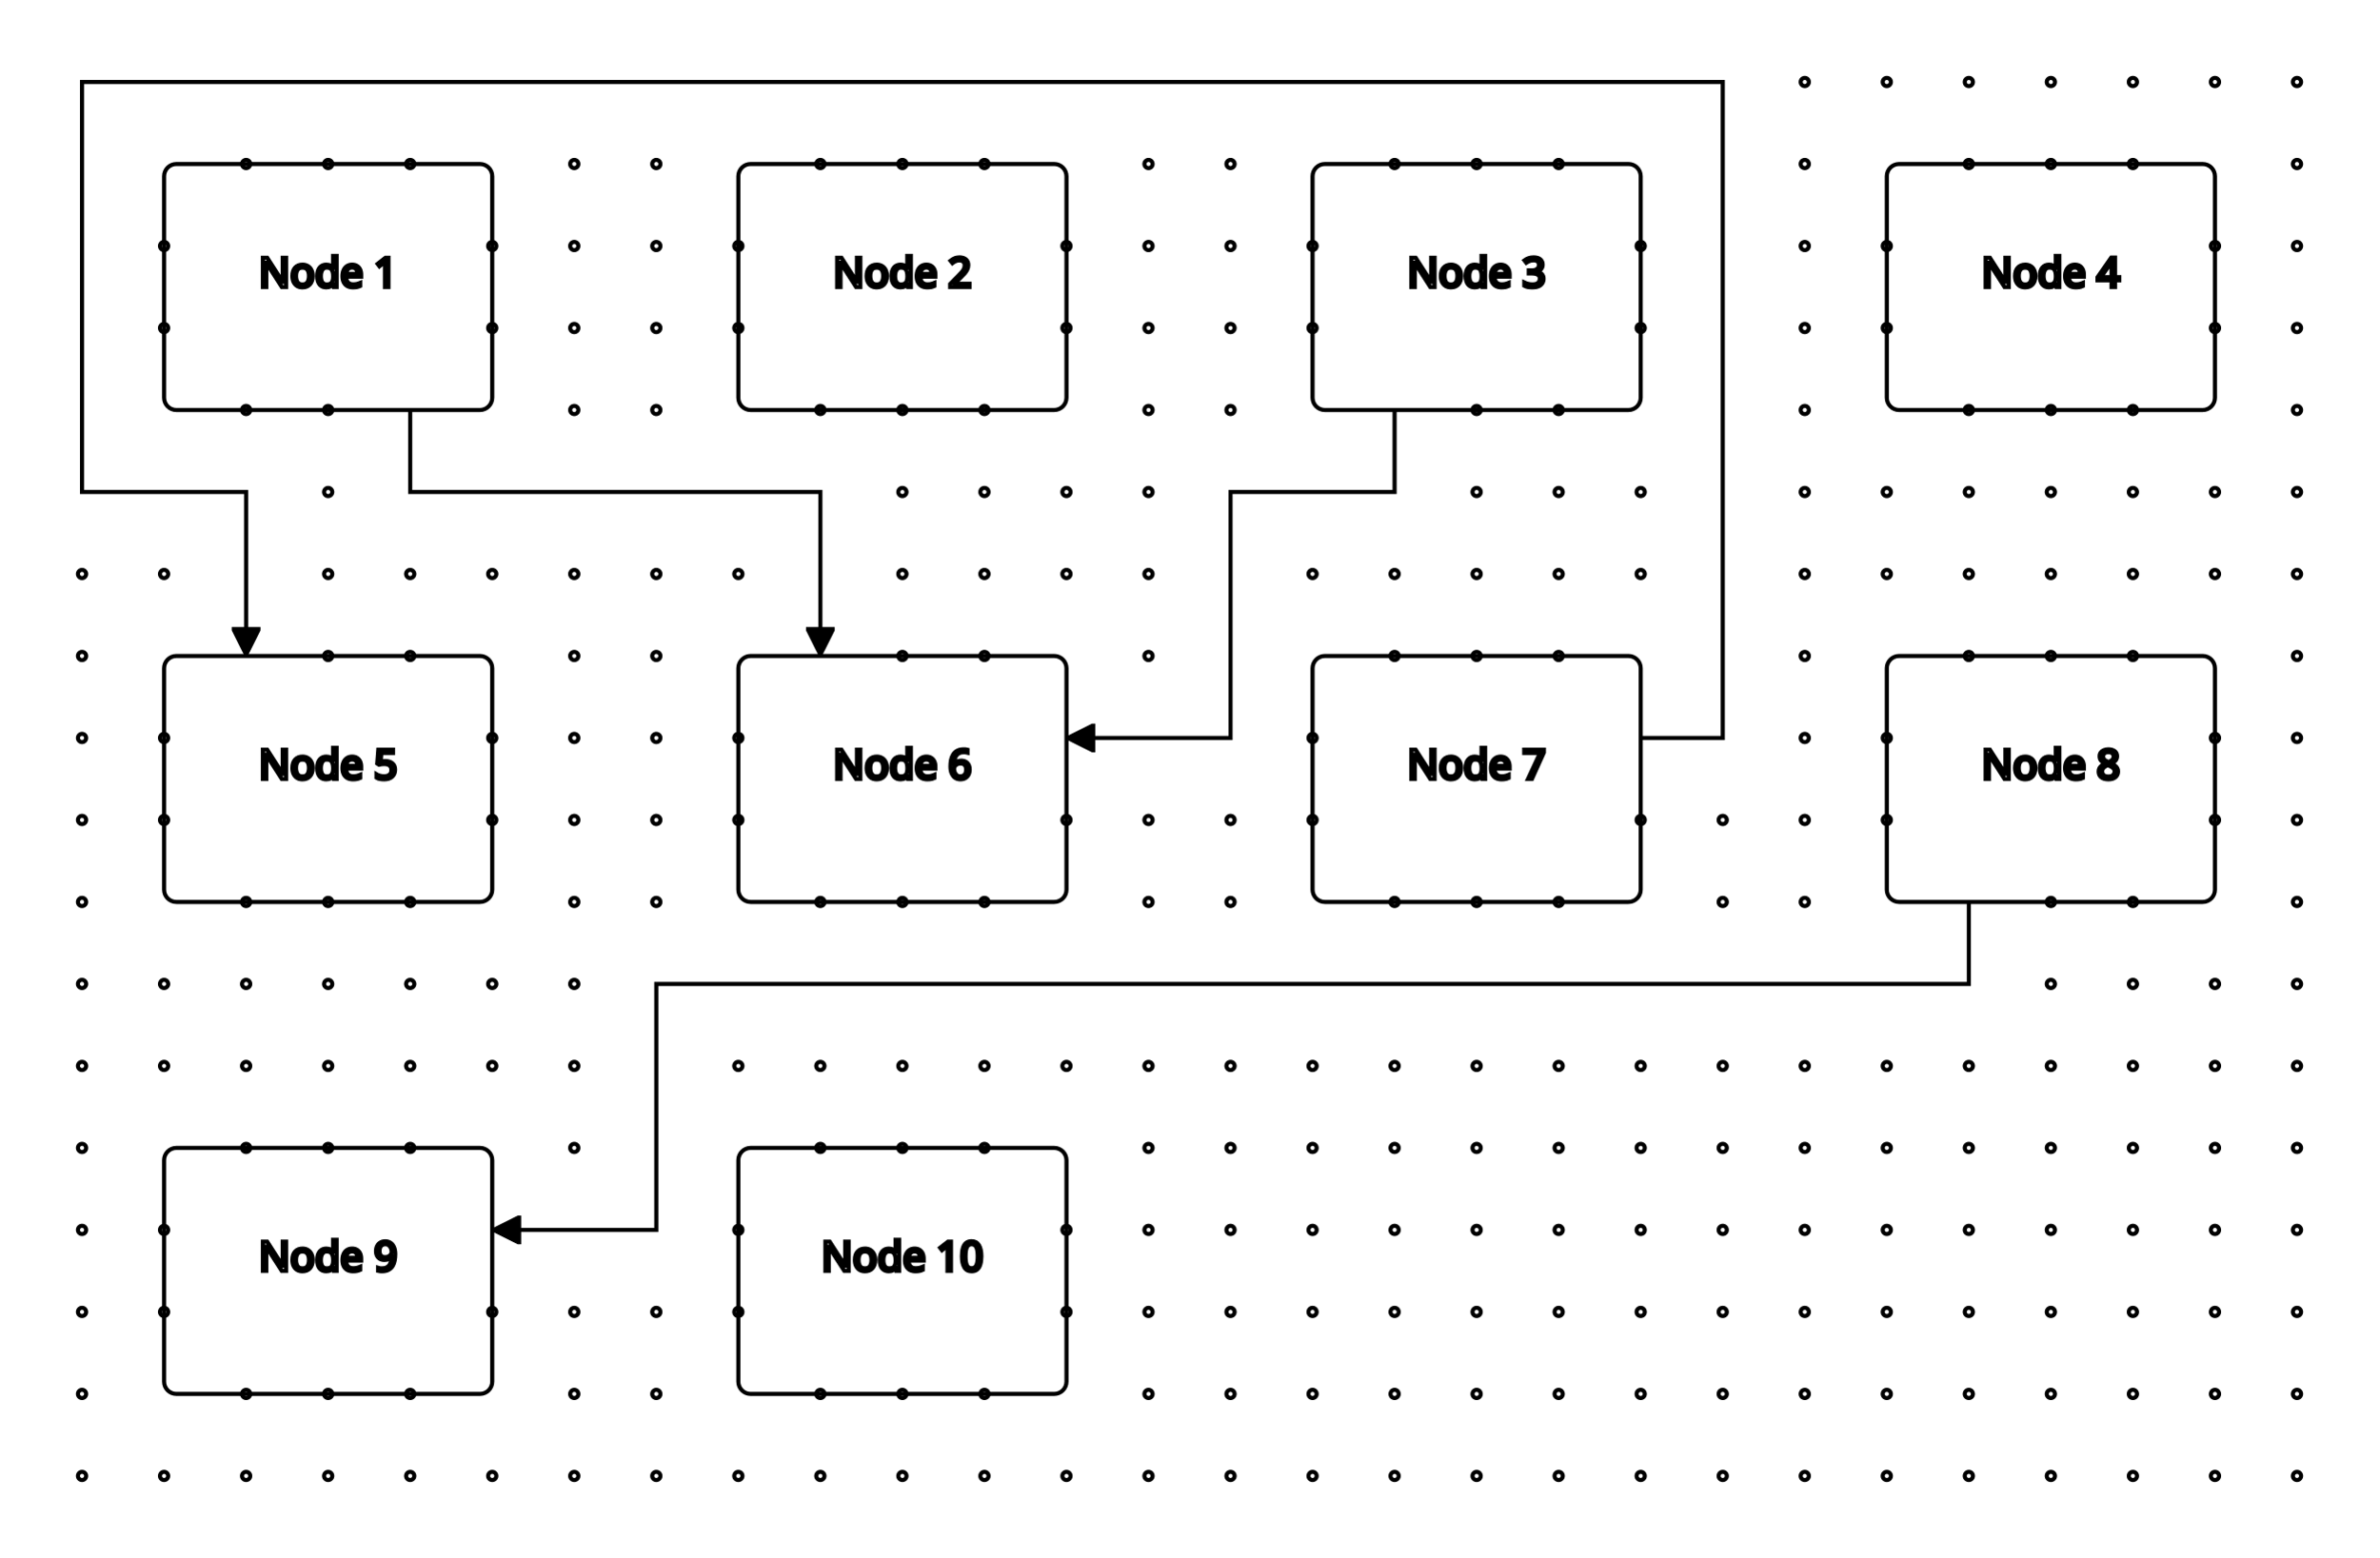
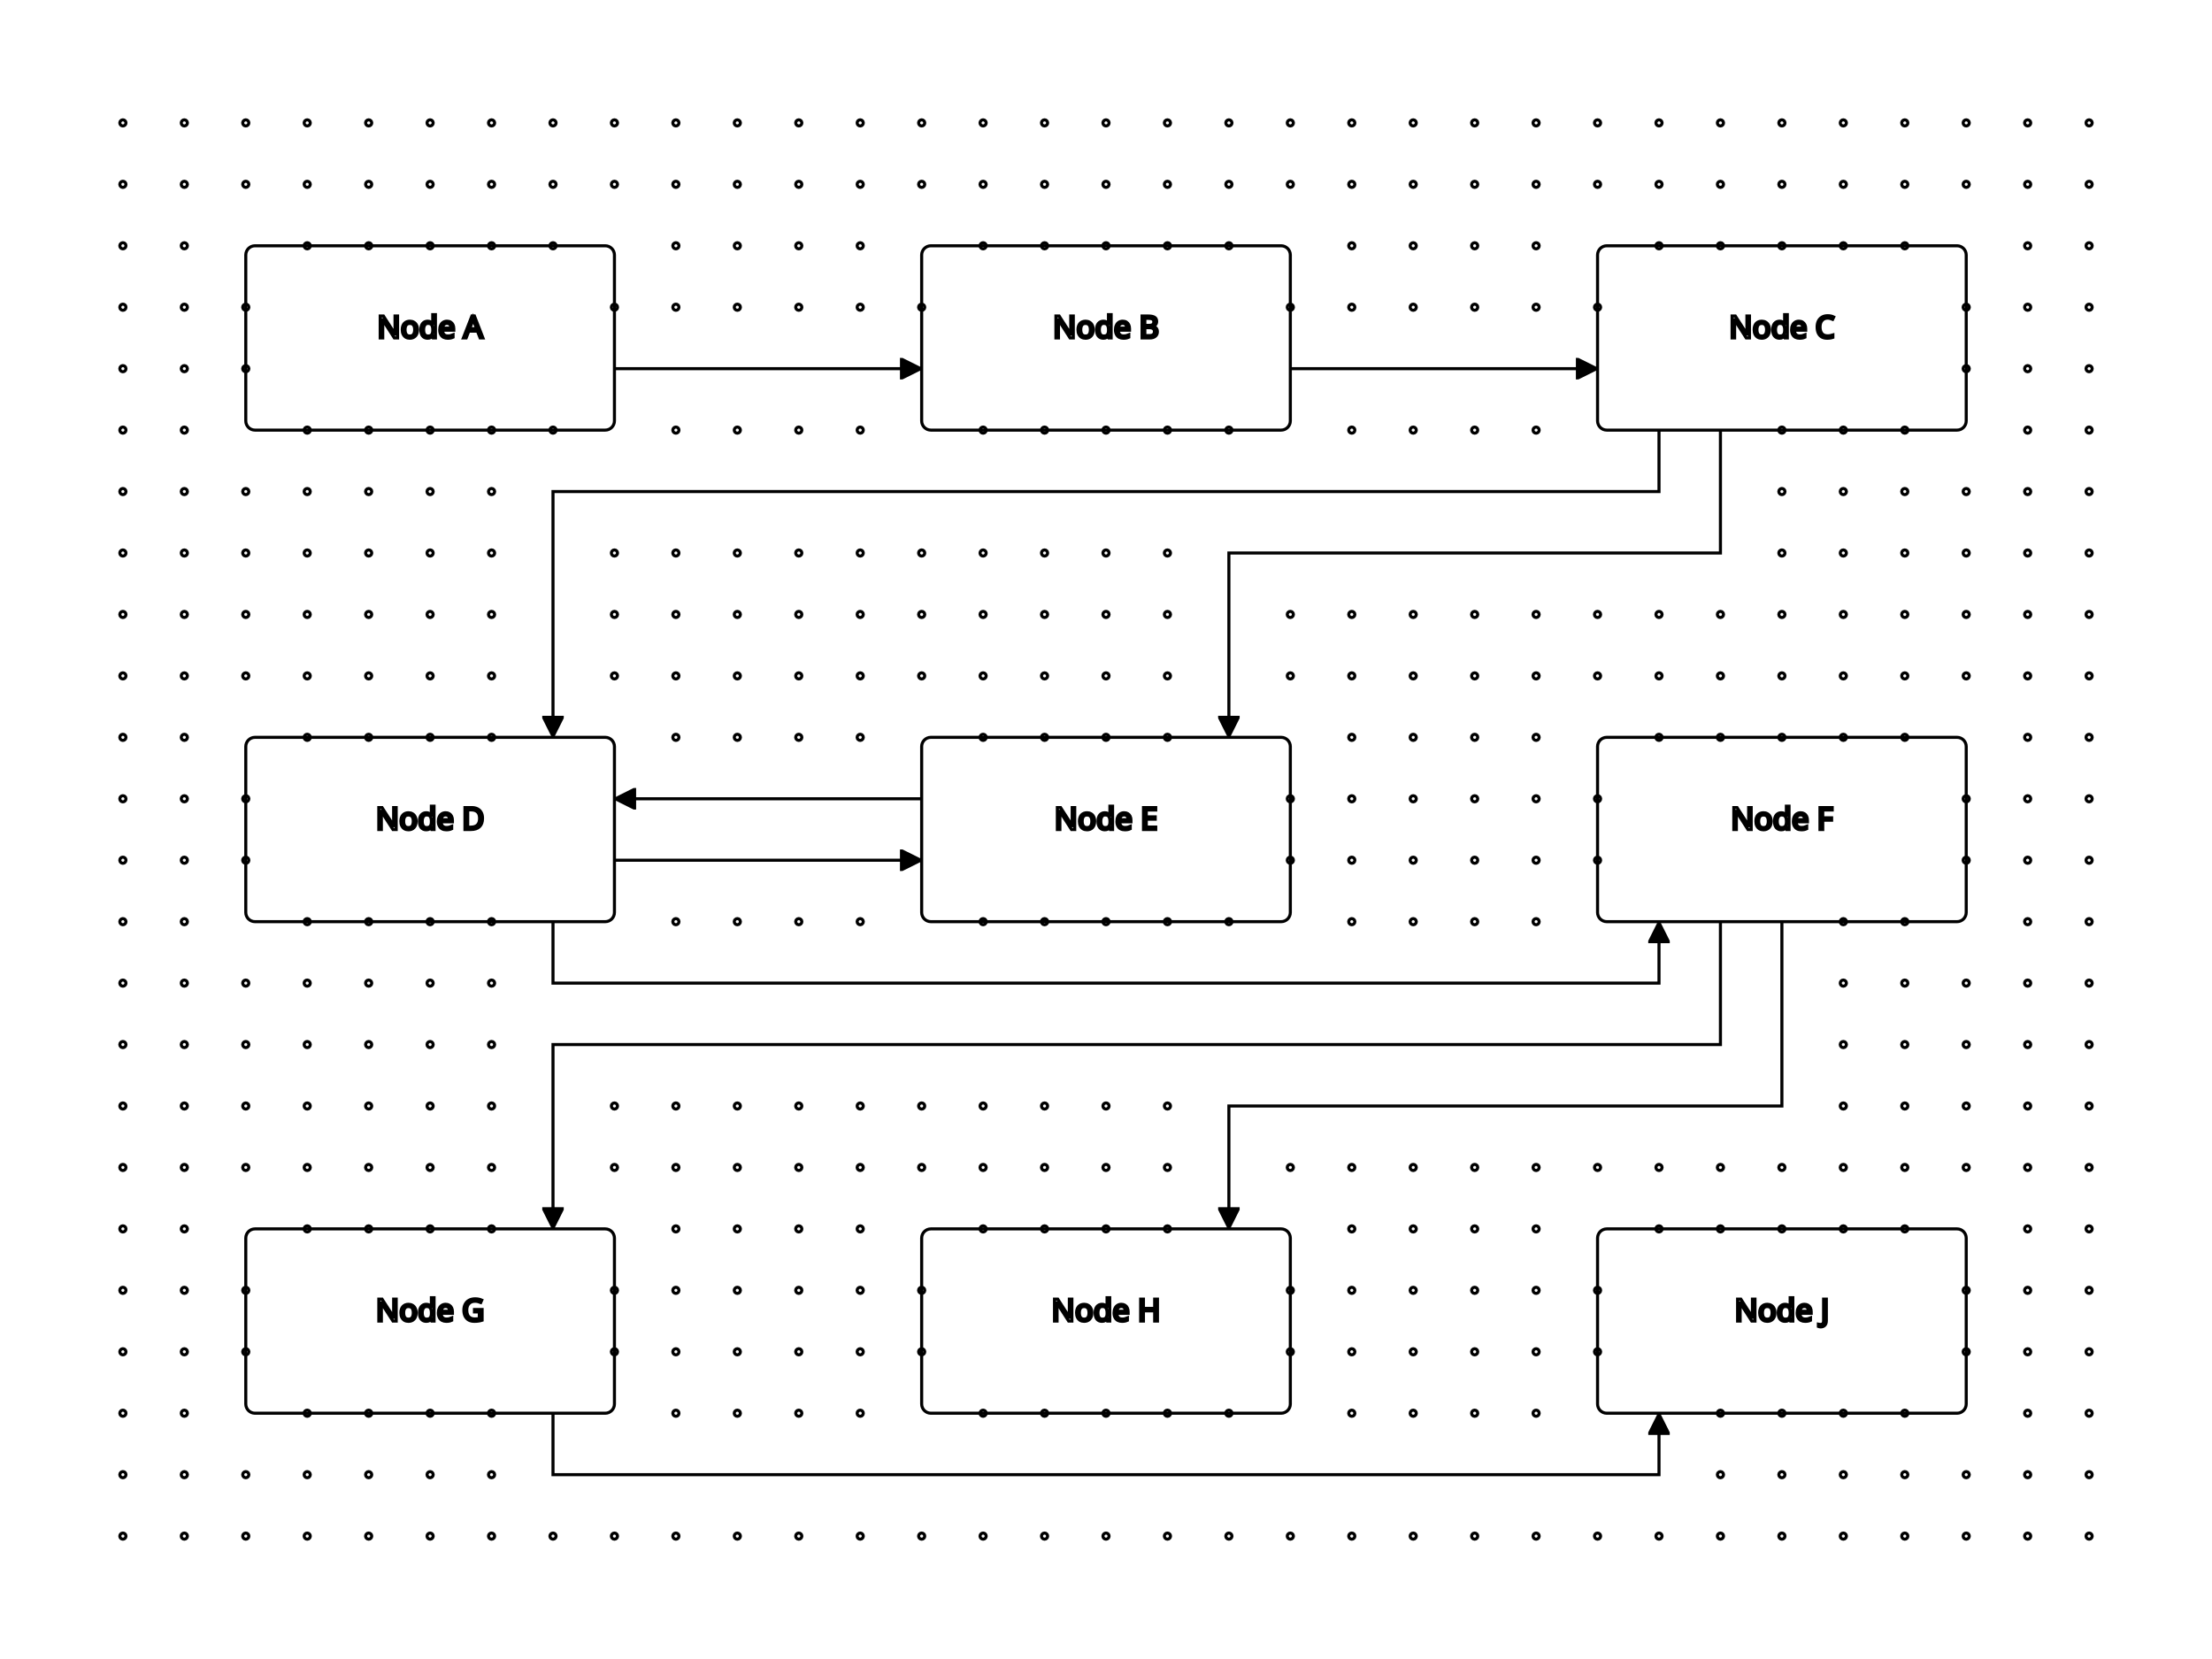
- <svg xmlns="http://www.w3.org/2000/svg" width="580" height="380" style="background-color: white;">
+ <svg xmlns="http://www.w3.org/2000/svg" width="720" height="540" style="background-color: white;">
  <g style="text-anchor:middle;font-family:sans;fill:none;stroke:black">
    <defs>
      <marker id="arrow" refX="10" refY="5" markerWidth="7" markerHeight="7" viewBox="0 0 10 10" fill="black" orient="auto-start-reverse">
        <path d="M 0 0 L 10 5 L 0 10 z" />
      </marker>
    </defs>
-     <circle cx="20" cy="140" r="1" class="path-dot" />
-     <circle cx="20" cy="160" r="1" class="path-dot" />
-     <circle cx="20" cy="180" r="1" class="path-dot" />
-     <circle cx="20" cy="200" r="1" class="path-dot" />
-     <circle cx="20" cy="220" r="1" class="path-dot" />
-     <circle cx="20" cy="240" r="1" class="path-dot" />
-     <circle cx="20" cy="260" r="1" class="path-dot" />
-     <circle cx="20" cy="280" r="1" class="path-dot" />
-     <circle cx="20" cy="300" r="1" class="path-dot" />
-     <circle cx="20" cy="320" r="1" class="path-dot" />
-     <circle cx="20" cy="340" r="1" class="path-dot" />
-     <circle cx="20" cy="360" r="1" class="path-dot" />
+     <circle cx="40" cy="40" r="1" class="path-dot" />
    <circle cx="40" cy="60" r="1" class="path-dot" />
    <circle cx="40" cy="80" r="1" class="path-dot" />
+     <circle cx="40" cy="100" r="1" class="path-dot" />
+     <circle cx="40" cy="120" r="1" class="path-dot" />
    <circle cx="40" cy="140" r="1" class="path-dot" />
+     <circle cx="40" cy="160" r="1" class="path-dot" />
    <circle cx="40" cy="180" r="1" class="path-dot" />
    <circle cx="40" cy="200" r="1" class="path-dot" />
+     <circle cx="40" cy="220" r="1" class="path-dot" />
    <circle cx="40" cy="240" r="1" class="path-dot" />
    <circle cx="40" cy="260" r="1" class="path-dot" />
+     <circle cx="40" cy="280" r="1" class="path-dot" />
    <circle cx="40" cy="300" r="1" class="path-dot" />
    <circle cx="40" cy="320" r="1" class="path-dot" />
+     <circle cx="40" cy="340" r="1" class="path-dot" />
    <circle cx="40" cy="360" r="1" class="path-dot" />
+     <circle cx="40" cy="380" r="1" class="path-dot" />
+     <circle cx="40" cy="400" r="1" class="path-dot" />
+     <circle cx="40" cy="420" r="1" class="path-dot" />
+     <circle cx="40" cy="440" r="1" class="path-dot" />
+     <circle cx="40" cy="460" r="1" class="path-dot" />
+     <circle cx="40" cy="480" r="1" class="path-dot" />
+     <circle cx="40" cy="500" r="1" class="path-dot" />
    <circle cx="60" cy="40" r="1" class="path-dot" />
+     <circle cx="60" cy="60" r="1" class="path-dot" />
+     <circle cx="60" cy="80" r="1" class="path-dot" />
    <circle cx="60" cy="100" r="1" class="path-dot" />
+     <circle cx="60" cy="120" r="1" class="path-dot" />
+     <circle cx="60" cy="140" r="1" class="path-dot" />
+     <circle cx="60" cy="160" r="1" class="path-dot" />
+     <circle cx="60" cy="180" r="1" class="path-dot" />
+     <circle cx="60" cy="200" r="1" class="path-dot" />
    <circle cx="60" cy="220" r="1" class="path-dot" />
    <circle cx="60" cy="240" r="1" class="path-dot" />
    <circle cx="60" cy="260" r="1" class="path-dot" />
    <circle cx="60" cy="280" r="1" class="path-dot" />
+     <circle cx="60" cy="300" r="1" class="path-dot" />
+     <circle cx="60" cy="320" r="1" class="path-dot" />
    <circle cx="60" cy="340" r="1" class="path-dot" />
    <circle cx="60" cy="360" r="1" class="path-dot" />
+     <circle cx="60" cy="380" r="1" class="path-dot" />
+     <circle cx="60" cy="400" r="1" class="path-dot" />
+     <circle cx="60" cy="420" r="1" class="path-dot" />
+     <circle cx="60" cy="440" r="1" class="path-dot" />
+     <circle cx="60" cy="460" r="1" class="path-dot" />
+     <circle cx="60" cy="480" r="1" class="path-dot" />
+     <circle cx="60" cy="500" r="1" class="path-dot" />
    <circle cx="80" cy="40" r="1" class="path-dot" />
+     <circle cx="80" cy="60" r="1" class="path-dot" />
    <circle cx="80" cy="100" r="1" class="path-dot" />
    <circle cx="80" cy="120" r="1" class="path-dot" />
-     <circle cx="80" cy="140" r="1" class="path-dot" />
    <circle cx="80" cy="160" r="1" class="path-dot" />
+     <circle cx="80" cy="180" r="1" class="path-dot" />
+     <circle cx="80" cy="200" r="1" class="path-dot" />
    <circle cx="80" cy="220" r="1" class="path-dot" />
-     <circle cx="80" cy="240" r="1" class="path-dot" />
    <circle cx="80" cy="260" r="1" class="path-dot" />
    <circle cx="80" cy="280" r="1" class="path-dot" />
+     <circle cx="80" cy="320" r="1" class="path-dot" />
    <circle cx="80" cy="340" r="1" class="path-dot" />
    <circle cx="80" cy="360" r="1" class="path-dot" />
+     <circle cx="80" cy="380" r="1" class="path-dot" />
+     <circle cx="80" cy="420" r="1" class="path-dot" />
+     <circle cx="80" cy="440" r="1" class="path-dot" />
+     <circle cx="80" cy="480" r="1" class="path-dot" />
+     <circle cx="80" cy="500" r="1" class="path-dot" />
    <circle cx="100" cy="40" r="1" class="path-dot" />
+     <circle cx="100" cy="60" r="1" class="path-dot" />
+     <circle cx="100" cy="80" r="1" class="path-dot" />
    <circle cx="100" cy="140" r="1" class="path-dot" />
    <circle cx="100" cy="160" r="1" class="path-dot" />
+     <circle cx="100" cy="180" r="1" class="path-dot" />
+     <circle cx="100" cy="200" r="1" class="path-dot" />
    <circle cx="100" cy="220" r="1" class="path-dot" />
    <circle cx="100" cy="240" r="1" class="path-dot" />
-     <circle cx="100" cy="260" r="1" class="path-dot" />
-     <circle cx="100" cy="280" r="1" class="path-dot" />
+     <circle cx="100" cy="300" r="1" class="path-dot" />
+     <circle cx="100" cy="320" r="1" class="path-dot" />
    <circle cx="100" cy="340" r="1" class="path-dot" />
    <circle cx="100" cy="360" r="1" class="path-dot" />
+     <circle cx="100" cy="380" r="1" class="path-dot" />
+     <circle cx="100" cy="400" r="1" class="path-dot" />
+     <circle cx="100" cy="460" r="1" class="path-dot" />
+     <circle cx="100" cy="480" r="1" class="path-dot" />
+     <circle cx="100" cy="500" r="1" class="path-dot" />
+     <circle cx="120" cy="40" r="1" class="path-dot" />
    <circle cx="120" cy="60" r="1" class="path-dot" />
    <circle cx="120" cy="80" r="1" class="path-dot" />
    <circle cx="120" cy="140" r="1" class="path-dot" />
+     <circle cx="120" cy="160" r="1" class="path-dot" />
    <circle cx="120" cy="180" r="1" class="path-dot" />
    <circle cx="120" cy="200" r="1" class="path-dot" />
+     <circle cx="120" cy="220" r="1" class="path-dot" />
    <circle cx="120" cy="240" r="1" class="path-dot" />
-     <circle cx="120" cy="260" r="1" class="path-dot" />
+     <circle cx="120" cy="300" r="1" class="path-dot" />
    <circle cx="120" cy="320" r="1" class="path-dot" />
+     <circle cx="120" cy="340" r="1" class="path-dot" />
    <circle cx="120" cy="360" r="1" class="path-dot" />
+     <circle cx="120" cy="380" r="1" class="path-dot" />
+     <circle cx="120" cy="400" r="1" class="path-dot" />
+     <circle cx="120" cy="460" r="1" class="path-dot" />
+     <circle cx="120" cy="480" r="1" class="path-dot" />
+     <circle cx="120" cy="500" r="1" class="path-dot" />
    <circle cx="140" cy="40" r="1" class="path-dot" />
    <circle cx="140" cy="60" r="1" class="path-dot" />
    <circle cx="140" cy="80" r="1" class="path-dot" />
-     <circle cx="140" cy="100" r="1" class="path-dot" />
    <circle cx="140" cy="140" r="1" class="path-dot" />
    <circle cx="140" cy="160" r="1" class="path-dot" />
    <circle cx="140" cy="180" r="1" class="path-dot" />
    <circle cx="140" cy="200" r="1" class="path-dot" />
    <circle cx="140" cy="220" r="1" class="path-dot" />
    <circle cx="140" cy="240" r="1" class="path-dot" />
-     <circle cx="140" cy="260" r="1" class="path-dot" />
-     <circle cx="140" cy="280" r="1" class="path-dot" />
+     <circle cx="140" cy="300" r="1" class="path-dot" />
    <circle cx="140" cy="320" r="1" class="path-dot" />
    <circle cx="140" cy="340" r="1" class="path-dot" />
    <circle cx="140" cy="360" r="1" class="path-dot" />
+     <circle cx="140" cy="380" r="1" class="path-dot" />
+     <circle cx="140" cy="400" r="1" class="path-dot" />
+     <circle cx="140" cy="460" r="1" class="path-dot" />
+     <circle cx="140" cy="480" r="1" class="path-dot" />
+     <circle cx="140" cy="500" r="1" class="path-dot" />
    <circle cx="160" cy="40" r="1" class="path-dot" />
    <circle cx="160" cy="60" r="1" class="path-dot" />
    <circle cx="160" cy="80" r="1" class="path-dot" />
-     <circle cx="160" cy="100" r="1" class="path-dot" />
    <circle cx="160" cy="140" r="1" class="path-dot" />
    <circle cx="160" cy="160" r="1" class="path-dot" />
    <circle cx="160" cy="180" r="1" class="path-dot" />
    <circle cx="160" cy="200" r="1" class="path-dot" />
    <circle cx="160" cy="220" r="1" class="path-dot" />
+     <circle cx="160" cy="240" r="1" class="path-dot" />
+     <circle cx="160" cy="300" r="1" class="path-dot" />
    <circle cx="160" cy="320" r="1" class="path-dot" />
    <circle cx="160" cy="340" r="1" class="path-dot" />
    <circle cx="160" cy="360" r="1" class="path-dot" />
+     <circle cx="160" cy="380" r="1" class="path-dot" />
+     <circle cx="160" cy="400" r="1" class="path-dot" />
+     <circle cx="160" cy="460" r="1" class="path-dot" />
+     <circle cx="160" cy="480" r="1" class="path-dot" />
+     <circle cx="160" cy="500" r="1" class="path-dot" />
+     <circle cx="180" cy="40" r="1" class="path-dot" />
    <circle cx="180" cy="60" r="1" class="path-dot" />
    <circle cx="180" cy="80" r="1" class="path-dot" />
    <circle cx="180" cy="140" r="1" class="path-dot" />
-     <circle cx="180" cy="180" r="1" class="path-dot" />
-     <circle cx="180" cy="200" r="1" class="path-dot" />
-     <circle cx="180" cy="260" r="1" class="path-dot" />
-     <circle cx="180" cy="300" r="1" class="path-dot" />
-     <circle cx="180" cy="320" r="1" class="path-dot" />
-     <circle cx="180" cy="360" r="1" class="path-dot" />
+     <circle cx="180" cy="500" r="1" class="path-dot" />
    <circle cx="200" cy="40" r="1" class="path-dot" />
+     <circle cx="200" cy="60" r="1" class="path-dot" />
    <circle cx="200" cy="100" r="1" class="path-dot" />
+     <circle cx="200" cy="180" r="1" class="path-dot" />
+     <circle cx="200" cy="200" r="1" class="path-dot" />
    <circle cx="200" cy="220" r="1" class="path-dot" />
-     <circle cx="200" cy="260" r="1" class="path-dot" />
-     <circle cx="200" cy="280" r="1" class="path-dot" />
-     <circle cx="200" cy="340" r="1" class="path-dot" />
    <circle cx="200" cy="360" r="1" class="path-dot" />
+     <circle cx="200" cy="380" r="1" class="path-dot" />
+     <circle cx="200" cy="420" r="1" class="path-dot" />
+     <circle cx="200" cy="440" r="1" class="path-dot" />
+     <circle cx="200" cy="500" r="1" class="path-dot" />
    <circle cx="220" cy="40" r="1" class="path-dot" />
+     <circle cx="220" cy="60" r="1" class="path-dot" />
+     <circle cx="220" cy="80" r="1" class="path-dot" />
    <circle cx="220" cy="100" r="1" class="path-dot" />
-     <circle cx="220" cy="120" r="1" class="path-dot" />
    <circle cx="220" cy="140" r="1" class="path-dot" />
-     <circle cx="220" cy="160" r="1" class="path-dot" />
+     <circle cx="220" cy="180" r="1" class="path-dot" />
+     <circle cx="220" cy="200" r="1" class="path-dot" />
    <circle cx="220" cy="220" r="1" class="path-dot" />
-     <circle cx="220" cy="260" r="1" class="path-dot" />
-     <circle cx="220" cy="280" r="1" class="path-dot" />
-     <circle cx="220" cy="340" r="1" class="path-dot" />
+     <circle cx="220" cy="240" r="1" class="path-dot" />
+     <circle cx="220" cy="300" r="1" class="path-dot" />
    <circle cx="220" cy="360" r="1" class="path-dot" />
+     <circle cx="220" cy="380" r="1" class="path-dot" />
+     <circle cx="220" cy="400" r="1" class="path-dot" />
+     <circle cx="220" cy="420" r="1" class="path-dot" />
+     <circle cx="220" cy="440" r="1" class="path-dot" />
+     <circle cx="220" cy="460" r="1" class="path-dot" />
+     <circle cx="220" cy="500" r="1" class="path-dot" />
    <circle cx="240" cy="40" r="1" class="path-dot" />
+     <circle cx="240" cy="60" r="1" class="path-dot" />
+     <circle cx="240" cy="80" r="1" class="path-dot" />
    <circle cx="240" cy="100" r="1" class="path-dot" />
-     <circle cx="240" cy="120" r="1" class="path-dot" />
    <circle cx="240" cy="140" r="1" class="path-dot" />
-     <circle cx="240" cy="160" r="1" class="path-dot" />
+     <circle cx="240" cy="180" r="1" class="path-dot" />
+     <circle cx="240" cy="200" r="1" class="path-dot" />
    <circle cx="240" cy="220" r="1" class="path-dot" />
-     <circle cx="240" cy="260" r="1" class="path-dot" />
-     <circle cx="240" cy="280" r="1" class="path-dot" />
-     <circle cx="240" cy="340" r="1" class="path-dot" />
+     <circle cx="240" cy="240" r="1" class="path-dot" />
+     <circle cx="240" cy="300" r="1" class="path-dot" />
    <circle cx="240" cy="360" r="1" class="path-dot" />
+     <circle cx="240" cy="380" r="1" class="path-dot" />
+     <circle cx="240" cy="400" r="1" class="path-dot" />
+     <circle cx="240" cy="420" r="1" class="path-dot" />
+     <circle cx="240" cy="440" r="1" class="path-dot" />
+     <circle cx="240" cy="460" r="1" class="path-dot" />
+     <circle cx="240" cy="500" r="1" class="path-dot" />
+     <circle cx="260" cy="40" r="1" class="path-dot" />
    <circle cx="260" cy="60" r="1" class="path-dot" />
    <circle cx="260" cy="80" r="1" class="path-dot" />
-     <circle cx="260" cy="120" r="1" class="path-dot" />
+     <circle cx="260" cy="100" r="1" class="path-dot" />
    <circle cx="260" cy="140" r="1" class="path-dot" />
+     <circle cx="260" cy="180" r="1" class="path-dot" />
    <circle cx="260" cy="200" r="1" class="path-dot" />
-     <circle cx="260" cy="260" r="1" class="path-dot" />
+     <circle cx="260" cy="220" r="1" class="path-dot" />
+     <circle cx="260" cy="240" r="1" class="path-dot" />
    <circle cx="260" cy="300" r="1" class="path-dot" />
-     <circle cx="260" cy="320" r="1" class="path-dot" />
    <circle cx="260" cy="360" r="1" class="path-dot" />
+     <circle cx="260" cy="380" r="1" class="path-dot" />
+     <circle cx="260" cy="400" r="1" class="path-dot" />
+     <circle cx="260" cy="420" r="1" class="path-dot" />
+     <circle cx="260" cy="440" r="1" class="path-dot" />
+     <circle cx="260" cy="460" r="1" class="path-dot" />
+     <circle cx="260" cy="500" r="1" class="path-dot" />
    <circle cx="280" cy="40" r="1" class="path-dot" />
    <circle cx="280" cy="60" r="1" class="path-dot" />
    <circle cx="280" cy="80" r="1" class="path-dot" />
    <circle cx="280" cy="100" r="1" class="path-dot" />
-     <circle cx="280" cy="120" r="1" class="path-dot" />
    <circle cx="280" cy="140" r="1" class="path-dot" />
-     <circle cx="280" cy="160" r="1" class="path-dot" />
+     <circle cx="280" cy="180" r="1" class="path-dot" />
    <circle cx="280" cy="200" r="1" class="path-dot" />
    <circle cx="280" cy="220" r="1" class="path-dot" />
-     <circle cx="280" cy="260" r="1" class="path-dot" />
-     <circle cx="280" cy="280" r="1" class="path-dot" />
+     <circle cx="280" cy="240" r="1" class="path-dot" />
    <circle cx="280" cy="300" r="1" class="path-dot" />
-     <circle cx="280" cy="320" r="1" class="path-dot" />
-     <circle cx="280" cy="340" r="1" class="path-dot" />
    <circle cx="280" cy="360" r="1" class="path-dot" />
+     <circle cx="280" cy="380" r="1" class="path-dot" />
+     <circle cx="280" cy="400" r="1" class="path-dot" />
+     <circle cx="280" cy="420" r="1" class="path-dot" />
+     <circle cx="280" cy="440" r="1" class="path-dot" />
+     <circle cx="280" cy="460" r="1" class="path-dot" />
+     <circle cx="280" cy="500" r="1" class="path-dot" />
    <circle cx="300" cy="40" r="1" class="path-dot" />
    <circle cx="300" cy="60" r="1" class="path-dot" />
-     <circle cx="300" cy="80" r="1" class="path-dot" />
    <circle cx="300" cy="100" r="1" class="path-dot" />
+     <circle cx="300" cy="180" r="1" class="path-dot" />
    <circle cx="300" cy="200" r="1" class="path-dot" />
    <circle cx="300" cy="220" r="1" class="path-dot" />
-     <circle cx="300" cy="260" r="1" class="path-dot" />
-     <circle cx="300" cy="280" r="1" class="path-dot" />
-     <circle cx="300" cy="300" r="1" class="path-dot" />
-     <circle cx="300" cy="320" r="1" class="path-dot" />
-     <circle cx="300" cy="340" r="1" class="path-dot" />
    <circle cx="300" cy="360" r="1" class="path-dot" />
+     <circle cx="300" cy="380" r="1" class="path-dot" />
+     <circle cx="300" cy="420" r="1" class="path-dot" />
+     <circle cx="300" cy="440" r="1" class="path-dot" />
+     <circle cx="300" cy="500" r="1" class="path-dot" />
+     <circle cx="320" cy="40" r="1" class="path-dot" />
    <circle cx="320" cy="60" r="1" class="path-dot" />
    <circle cx="320" cy="80" r="1" class="path-dot" />
    <circle cx="320" cy="140" r="1" class="path-dot" />
    <circle cx="320" cy="180" r="1" class="path-dot" />
    <circle cx="320" cy="200" r="1" class="path-dot" />
-     <circle cx="320" cy="260" r="1" class="path-dot" />
-     <circle cx="320" cy="280" r="1" class="path-dot" />
+     <circle cx="320" cy="220" r="1" class="path-dot" />
+     <circle cx="320" cy="240" r="1" class="path-dot" />
    <circle cx="320" cy="300" r="1" class="path-dot" />
-     <circle cx="320" cy="320" r="1" class="path-dot" />
-     <circle cx="320" cy="340" r="1" class="path-dot" />
    <circle cx="320" cy="360" r="1" class="path-dot" />
+     <circle cx="320" cy="380" r="1" class="path-dot" />
+     <circle cx="320" cy="400" r="1" class="path-dot" />
+     <circle cx="320" cy="460" r="1" class="path-dot" />
+     <circle cx="320" cy="500" r="1" class="path-dot" />
    <circle cx="340" cy="40" r="1" class="path-dot" />
+     <circle cx="340" cy="60" r="1" class="path-dot" />
+     <circle cx="340" cy="80" r="1" class="path-dot" />
    <circle cx="340" cy="140" r="1" class="path-dot" />
-     <circle cx="340" cy="160" r="1" class="path-dot" />
+     <circle cx="340" cy="180" r="1" class="path-dot" />
+     <circle cx="340" cy="200" r="1" class="path-dot" />
    <circle cx="340" cy="220" r="1" class="path-dot" />
-     <circle cx="340" cy="260" r="1" class="path-dot" />
-     <circle cx="340" cy="280" r="1" class="path-dot" />
+     <circle cx="340" cy="240" r="1" class="path-dot" />
    <circle cx="340" cy="300" r="1" class="path-dot" />
-     <circle cx="340" cy="320" r="1" class="path-dot" />
-     <circle cx="340" cy="340" r="1" class="path-dot" />
    <circle cx="340" cy="360" r="1" class="path-dot" />
+     <circle cx="340" cy="380" r="1" class="path-dot" />
+     <circle cx="340" cy="400" r="1" class="path-dot" />
+     <circle cx="340" cy="460" r="1" class="path-dot" />
+     <circle cx="340" cy="500" r="1" class="path-dot" />
    <circle cx="360" cy="40" r="1" class="path-dot" />
-     <circle cx="360" cy="100" r="1" class="path-dot" />
-     <circle cx="360" cy="120" r="1" class="path-dot" />
+     <circle cx="360" cy="60" r="1" class="path-dot" />
+     <circle cx="360" cy="80" r="1" class="path-dot" />
    <circle cx="360" cy="140" r="1" class="path-dot" />
-     <circle cx="360" cy="160" r="1" class="path-dot" />
+     <circle cx="360" cy="180" r="1" class="path-dot" />
+     <circle cx="360" cy="200" r="1" class="path-dot" />
    <circle cx="360" cy="220" r="1" class="path-dot" />
-     <circle cx="360" cy="260" r="1" class="path-dot" />
-     <circle cx="360" cy="280" r="1" class="path-dot" />
+     <circle cx="360" cy="240" r="1" class="path-dot" />
    <circle cx="360" cy="300" r="1" class="path-dot" />
-     <circle cx="360" cy="320" r="1" class="path-dot" />
-     <circle cx="360" cy="340" r="1" class="path-dot" />
    <circle cx="360" cy="360" r="1" class="path-dot" />
+     <circle cx="360" cy="380" r="1" class="path-dot" />
+     <circle cx="360" cy="400" r="1" class="path-dot" />
+     <circle cx="360" cy="460" r="1" class="path-dot" />
+     <circle cx="360" cy="500" r="1" class="path-dot" />
    <circle cx="380" cy="40" r="1" class="path-dot" />
-     <circle cx="380" cy="100" r="1" class="path-dot" />
-     <circle cx="380" cy="120" r="1" class="path-dot" />
+     <circle cx="380" cy="60" r="1" class="path-dot" />
+     <circle cx="380" cy="80" r="1" class="path-dot" />
    <circle cx="380" cy="140" r="1" class="path-dot" />
-     <circle cx="380" cy="160" r="1" class="path-dot" />
+     <circle cx="380" cy="180" r="1" class="path-dot" />
+     <circle cx="380" cy="200" r="1" class="path-dot" />
    <circle cx="380" cy="220" r="1" class="path-dot" />
-     <circle cx="380" cy="260" r="1" class="path-dot" />
-     <circle cx="380" cy="280" r="1" class="path-dot" />
+     <circle cx="380" cy="240" r="1" class="path-dot" />
    <circle cx="380" cy="300" r="1" class="path-dot" />
-     <circle cx="380" cy="320" r="1" class="path-dot" />
-     <circle cx="380" cy="340" r="1" class="path-dot" />
    <circle cx="380" cy="360" r="1" class="path-dot" />
+     <circle cx="380" cy="380" r="1" class="path-dot" />
+     <circle cx="380" cy="400" r="1" class="path-dot" />
+     <circle cx="380" cy="460" r="1" class="path-dot" />
+     <circle cx="380" cy="500" r="1" class="path-dot" />
+     <circle cx="400" cy="40" r="1" class="path-dot" />
    <circle cx="400" cy="60" r="1" class="path-dot" />
    <circle cx="400" cy="80" r="1" class="path-dot" />
-     <circle cx="400" cy="120" r="1" class="path-dot" />
    <circle cx="400" cy="140" r="1" class="path-dot" />
-     <circle cx="400" cy="200" r="1" class="path-dot" />
-     <circle cx="400" cy="260" r="1" class="path-dot" />
-     <circle cx="400" cy="280" r="1" class="path-dot" />
    <circle cx="400" cy="300" r="1" class="path-dot" />
-     <circle cx="400" cy="320" r="1" class="path-dot" />
-     <circle cx="400" cy="340" r="1" class="path-dot" />
-     <circle cx="400" cy="360" r="1" class="path-dot" />
+     <circle cx="400" cy="460" r="1" class="path-dot" />
+     <circle cx="400" cy="500" r="1" class="path-dot" />
+     <circle cx="420" cy="40" r="1" class="path-dot" />
+     <circle cx="420" cy="60" r="1" class="path-dot" />
+     <circle cx="420" cy="100" r="1" class="path-dot" />
    <circle cx="420" cy="200" r="1" class="path-dot" />
    <circle cx="420" cy="220" r="1" class="path-dot" />
    <circle cx="420" cy="260" r="1" class="path-dot" />
    <circle cx="420" cy="280" r="1" class="path-dot" />
-     <circle cx="420" cy="300" r="1" class="path-dot" />
-     <circle cx="420" cy="320" r="1" class="path-dot" />
-     <circle cx="420" cy="340" r="1" class="path-dot" />
-     <circle cx="420" cy="360" r="1" class="path-dot" />
-     <circle cx="440" cy="20" r="1" class="path-dot" />
+     <circle cx="420" cy="380" r="1" class="path-dot" />
+     <circle cx="420" cy="420" r="1" class="path-dot" />
+     <circle cx="420" cy="440" r="1" class="path-dot" />
+     <circle cx="420" cy="500" r="1" class="path-dot" />
    <circle cx="440" cy="40" r="1" class="path-dot" />
    <circle cx="440" cy="60" r="1" class="path-dot" />
    <circle cx="440" cy="80" r="1" class="path-dot" />
    <circle cx="440" cy="100" r="1" class="path-dot" />
-     <circle cx="440" cy="120" r="1" class="path-dot" />
    <circle cx="440" cy="140" r="1" class="path-dot" />
-     <circle cx="440" cy="160" r="1" class="path-dot" />
-     <circle cx="440" cy="180" r="1" class="path-dot" />
    <circle cx="440" cy="200" r="1" class="path-dot" />
    <circle cx="440" cy="220" r="1" class="path-dot" />
+     <circle cx="440" cy="240" r="1" class="path-dot" />
    <circle cx="440" cy="260" r="1" class="path-dot" />
    <circle cx="440" cy="280" r="1" class="path-dot" />
    <circle cx="440" cy="300" r="1" class="path-dot" />
-     <circle cx="440" cy="320" r="1" class="path-dot" />
-     <circle cx="440" cy="340" r="1" class="path-dot" />
-     <circle cx="440" cy="360" r="1" class="path-dot" />
-     <circle cx="460" cy="20" r="1" class="path-dot" />
+     <circle cx="440" cy="380" r="1" class="path-dot" />
+     <circle cx="440" cy="400" r="1" class="path-dot" />
+     <circle cx="440" cy="420" r="1" class="path-dot" />
+     <circle cx="440" cy="440" r="1" class="path-dot" />
+     <circle cx="440" cy="460" r="1" class="path-dot" />
+     <circle cx="440" cy="500" r="1" class="path-dot" />
+     <circle cx="460" cy="40" r="1" class="path-dot" />
    <circle cx="460" cy="60" r="1" class="path-dot" />
    <circle cx="460" cy="80" r="1" class="path-dot" />
-     <circle cx="460" cy="120" r="1" class="path-dot" />
+     <circle cx="460" cy="100" r="1" class="path-dot" />
    <circle cx="460" cy="140" r="1" class="path-dot" />
-     <circle cx="460" cy="180" r="1" class="path-dot" />
    <circle cx="460" cy="200" r="1" class="path-dot" />
+     <circle cx="460" cy="220" r="1" class="path-dot" />
+     <circle cx="460" cy="240" r="1" class="path-dot" />
    <circle cx="460" cy="260" r="1" class="path-dot" />
    <circle cx="460" cy="280" r="1" class="path-dot" />
    <circle cx="460" cy="300" r="1" class="path-dot" />
-     <circle cx="460" cy="320" r="1" class="path-dot" />
-     <circle cx="460" cy="340" r="1" class="path-dot" />
-     <circle cx="460" cy="360" r="1" class="path-dot" />
-     <circle cx="480" cy="20" r="1" class="path-dot" />
+     <circle cx="460" cy="380" r="1" class="path-dot" />
+     <circle cx="460" cy="400" r="1" class="path-dot" />
+     <circle cx="460" cy="420" r="1" class="path-dot" />
+     <circle cx="460" cy="440" r="1" class="path-dot" />
+     <circle cx="460" cy="460" r="1" class="path-dot" />
+     <circle cx="460" cy="500" r="1" class="path-dot" />
    <circle cx="480" cy="40" r="1" class="path-dot" />
+     <circle cx="480" cy="60" r="1" class="path-dot" />
+     <circle cx="480" cy="80" r="1" class="path-dot" />
    <circle cx="480" cy="100" r="1" class="path-dot" />
-     <circle cx="480" cy="120" r="1" class="path-dot" />
    <circle cx="480" cy="140" r="1" class="path-dot" />
-     <circle cx="480" cy="160" r="1" class="path-dot" />
+     <circle cx="480" cy="200" r="1" class="path-dot" />
+     <circle cx="480" cy="220" r="1" class="path-dot" />
+     <circle cx="480" cy="240" r="1" class="path-dot" />
    <circle cx="480" cy="260" r="1" class="path-dot" />
    <circle cx="480" cy="280" r="1" class="path-dot" />
    <circle cx="480" cy="300" r="1" class="path-dot" />
-     <circle cx="480" cy="320" r="1" class="path-dot" />
-     <circle cx="480" cy="340" r="1" class="path-dot" />
-     <circle cx="480" cy="360" r="1" class="path-dot" />
-     <circle cx="500" cy="20" r="1" class="path-dot" />
+     <circle cx="480" cy="380" r="1" class="path-dot" />
+     <circle cx="480" cy="400" r="1" class="path-dot" />
+     <circle cx="480" cy="420" r="1" class="path-dot" />
+     <circle cx="480" cy="440" r="1" class="path-dot" />
+     <circle cx="480" cy="460" r="1" class="path-dot" />
+     <circle cx="480" cy="500" r="1" class="path-dot" />
    <circle cx="500" cy="40" r="1" class="path-dot" />
+     <circle cx="500" cy="60" r="1" class="path-dot" />
+     <circle cx="500" cy="80" r="1" class="path-dot" />
    <circle cx="500" cy="100" r="1" class="path-dot" />
-     <circle cx="500" cy="120" r="1" class="path-dot" />
    <circle cx="500" cy="140" r="1" class="path-dot" />
-     <circle cx="500" cy="160" r="1" class="path-dot" />
+     <circle cx="500" cy="200" r="1" class="path-dot" />
    <circle cx="500" cy="220" r="1" class="path-dot" />
    <circle cx="500" cy="240" r="1" class="path-dot" />
    <circle cx="500" cy="260" r="1" class="path-dot" />
    <circle cx="500" cy="280" r="1" class="path-dot" />
    <circle cx="500" cy="300" r="1" class="path-dot" />
-     <circle cx="500" cy="320" r="1" class="path-dot" />
-     <circle cx="500" cy="340" r="1" class="path-dot" />
-     <circle cx="500" cy="360" r="1" class="path-dot" />
-     <circle cx="520" cy="20" r="1" class="path-dot" />
+     <circle cx="500" cy="380" r="1" class="path-dot" />
+     <circle cx="500" cy="400" r="1" class="path-dot" />
+     <circle cx="500" cy="420" r="1" class="path-dot" />
+     <circle cx="500" cy="440" r="1" class="path-dot" />
+     <circle cx="500" cy="460" r="1" class="path-dot" />
+     <circle cx="500" cy="500" r="1" class="path-dot" />
    <circle cx="520" cy="40" r="1" class="path-dot" />
+     <circle cx="520" cy="60" r="1" class="path-dot" />
    <circle cx="520" cy="100" r="1" class="path-dot" />
-     <circle cx="520" cy="120" r="1" class="path-dot" />
-     <circle cx="520" cy="140" r="1" class="path-dot" />
-     <circle cx="520" cy="160" r="1" class="path-dot" />
+     <circle cx="520" cy="200" r="1" class="path-dot" />
    <circle cx="520" cy="220" r="1" class="path-dot" />
-     <circle cx="520" cy="240" r="1" class="path-dot" />
    <circle cx="520" cy="260" r="1" class="path-dot" />
    <circle cx="520" cy="280" r="1" class="path-dot" />
-     <circle cx="520" cy="300" r="1" class="path-dot" />
-     <circle cx="520" cy="320" r="1" class="path-dot" />
-     <circle cx="520" cy="340" r="1" class="path-dot" />
-     <circle cx="520" cy="360" r="1" class="path-dot" />
-     <circle cx="540" cy="20" r="1" class="path-dot" />
+     <circle cx="520" cy="380" r="1" class="path-dot" />
+     <circle cx="520" cy="420" r="1" class="path-dot" />
+     <circle cx="520" cy="440" r="1" class="path-dot" />
+     <circle cx="520" cy="500" r="1" class="path-dot" />
+     <circle cx="540" cy="40" r="1" class="path-dot" />
    <circle cx="540" cy="60" r="1" class="path-dot" />
    <circle cx="540" cy="80" r="1" class="path-dot" />
-     <circle cx="540" cy="120" r="1" class="path-dot" />
-     <circle cx="540" cy="140" r="1" class="path-dot" />
-     <circle cx="540" cy="180" r="1" class="path-dot" />
    <circle cx="540" cy="200" r="1" class="path-dot" />
+     <circle cx="540" cy="220" r="1" class="path-dot" />
    <circle cx="540" cy="240" r="1" class="path-dot" />
-     <circle cx="540" cy="260" r="1" class="path-dot" />
-     <circle cx="540" cy="280" r="1" class="path-dot" />
-     <circle cx="540" cy="300" r="1" class="path-dot" />
-     <circle cx="540" cy="320" r="1" class="path-dot" />
-     <circle cx="540" cy="340" r="1" class="path-dot" />
-     <circle cx="540" cy="360" r="1" class="path-dot" />
-     <circle cx="560" cy="20" r="1" class="path-dot" />
+     <circle cx="540" cy="380" r="1" class="path-dot" />
+     <circle cx="540" cy="400" r="1" class="path-dot" />
+     <circle cx="540" cy="500" r="1" class="path-dot" />
    <circle cx="560" cy="40" r="1" class="path-dot" />
    <circle cx="560" cy="60" r="1" class="path-dot" />
    <circle cx="560" cy="80" r="1" class="path-dot" />
-     <circle cx="560" cy="100" r="1" class="path-dot" />
-     <circle cx="560" cy="120" r="1" class="path-dot" />
-     <circle cx="560" cy="140" r="1" class="path-dot" />
-     <circle cx="560" cy="160" r="1" class="path-dot" />
-     <circle cx="560" cy="180" r="1" class="path-dot" />
    <circle cx="560" cy="200" r="1" class="path-dot" />
    <circle cx="560" cy="220" r="1" class="path-dot" />
    <circle cx="560" cy="240" r="1" class="path-dot" />
-     <circle cx="560" cy="260" r="1" class="path-dot" />
-     <circle cx="560" cy="280" r="1" class="path-dot" />
-     <circle cx="560" cy="300" r="1" class="path-dot" />
-     <circle cx="560" cy="320" r="1" class="path-dot" />
-     <circle cx="560" cy="340" r="1" class="path-dot" />
-     <circle cx="560" cy="360" r="1" class="path-dot" />
-     <rect x="40" y="40" width="80" height="60" rx="3" ry="3" id="node1" />
-     <text x="80" y="70" id="node1-text" style="font-size:10px">Node 1</text>
-     <rect x="180" y="40" width="80" height="60" rx="3" ry="3" id="node2" />
-     <text x="220" y="70" id="node2-text" style="font-size:10px">Node 2</text>
-     <rect x="320" y="40" width="80" height="60" rx="3" ry="3" id="node3" />
-     <text x="360" y="70" id="node3-text" style="font-size:10px">Node 3</text>
-     <rect x="460" y="40" width="80" height="60" rx="3" ry="3" id="node4" />
-     <text x="500" y="70" id="node4-text" style="font-size:10px">Node 4</text>
-     <rect x="40" y="160" width="80" height="60" rx="3" ry="3" id="node5" />
-     <text x="80" y="190" id="node5-text" style="font-size:10px">Node 5</text>
-     <rect x="180" y="160" width="80" height="60" rx="3" ry="3" id="node6" />
-     <text x="220" y="190" id="node6-text" style="font-size:10px">Node 6</text>
-     <rect x="320" y="160" width="80" height="60" rx="3" ry="3" id="node7" />
-     <text x="360" y="190" id="node7-text" style="font-size:10px">Node 7</text>
-     <rect x="460" y="160" width="80" height="60" rx="3" ry="3" id="node8" />
-     <text x="500" y="190" id="node8-text" style="font-size:10px">Node 8</text>
-     <rect x="40" y="280" width="80" height="60" rx="3" ry="3" id="node9" />
-     <text x="80" y="310" id="node9-text" style="font-size:10px">Node 9</text>
-     <rect x="180" y="280" width="80" height="60" rx="3" ry="3" id="node10" />
-     <text x="220" y="310" id="node10-text" style="font-size:10px">Node 10</text>
-     <path d="M 100 100 L 100 120 L 200 120 L 200 160" class="path-line" marker-end="url(#arrow)" />
-     <path d="M 340 100 L 340 120 L 300 120 L 300 180 L 260 180" class="path-line" marker-end="url(#arrow)" />
-     <path d="M 480 220 L 480 240 L 160 240 L 160 300 L 120 300" class="path-line" marker-end="url(#arrow)" />
-     <path d="M 400 180 L 420 180 L 420 20 L 20 20 L 20 120 L 60 120 L 60 160" class="path-line" marker-end="url(#arrow)" />
+     <circle cx="560" cy="380" r="1" class="path-dot" />
+     <circle cx="560" cy="400" r="1" class="path-dot" />
+     <circle cx="560" cy="460" r="1" class="path-dot" />
+     <circle cx="560" cy="480" r="1" class="path-dot" />
+     <circle cx="560" cy="500" r="1" class="path-dot" />
+     <circle cx="580" cy="40" r="1" class="path-dot" />
+     <circle cx="580" cy="60" r="1" class="path-dot" />
+     <circle cx="580" cy="80" r="1" class="path-dot" />
+     <circle cx="580" cy="140" r="1" class="path-dot" />
+     <circle cx="580" cy="160" r="1" class="path-dot" />
+     <circle cx="580" cy="180" r="1" class="path-dot" />
+     <circle cx="580" cy="200" r="1" class="path-dot" />
+     <circle cx="580" cy="220" r="1" class="path-dot" />
+     <circle cx="580" cy="240" r="1" class="path-dot" />
+     <circle cx="580" cy="380" r="1" class="path-dot" />
+     <circle cx="580" cy="400" r="1" class="path-dot" />
+     <circle cx="580" cy="460" r="1" class="path-dot" />
+     <circle cx="580" cy="480" r="1" class="path-dot" />
+     <circle cx="580" cy="500" r="1" class="path-dot" />
+     <circle cx="600" cy="40" r="1" class="path-dot" />
+     <circle cx="600" cy="60" r="1" class="path-dot" />
+     <circle cx="600" cy="80" r="1" class="path-dot" />
+     <circle cx="600" cy="140" r="1" class="path-dot" />
+     <circle cx="600" cy="160" r="1" class="path-dot" />
+     <circle cx="600" cy="180" r="1" class="path-dot" />
+     <circle cx="600" cy="200" r="1" class="path-dot" />
+     <circle cx="600" cy="220" r="1" class="path-dot" />
+     <circle cx="600" cy="240" r="1" class="path-dot" />
+     <circle cx="600" cy="300" r="1" class="path-dot" />
+     <circle cx="600" cy="320" r="1" class="path-dot" />
+     <circle cx="600" cy="340" r="1" class="path-dot" />
+     <circle cx="600" cy="360" r="1" class="path-dot" />
+     <circle cx="600" cy="380" r="1" class="path-dot" />
+     <circle cx="600" cy="400" r="1" class="path-dot" />
+     <circle cx="600" cy="460" r="1" class="path-dot" />
+     <circle cx="600" cy="480" r="1" class="path-dot" />
+     <circle cx="600" cy="500" r="1" class="path-dot" />
+     <circle cx="620" cy="40" r="1" class="path-dot" />
+     <circle cx="620" cy="60" r="1" class="path-dot" />
+     <circle cx="620" cy="80" r="1" class="path-dot" />
+     <circle cx="620" cy="140" r="1" class="path-dot" />
+     <circle cx="620" cy="160" r="1" class="path-dot" />
+     <circle cx="620" cy="180" r="1" class="path-dot" />
+     <circle cx="620" cy="200" r="1" class="path-dot" />
+     <circle cx="620" cy="220" r="1" class="path-dot" />
+     <circle cx="620" cy="240" r="1" class="path-dot" />
+     <circle cx="620" cy="300" r="1" class="path-dot" />
+     <circle cx="620" cy="320" r="1" class="path-dot" />
+     <circle cx="620" cy="340" r="1" class="path-dot" />
+     <circle cx="620" cy="360" r="1" class="path-dot" />
+     <circle cx="620" cy="380" r="1" class="path-dot" />
+     <circle cx="620" cy="400" r="1" class="path-dot" />
+     <circle cx="620" cy="460" r="1" class="path-dot" />
+     <circle cx="620" cy="480" r="1" class="path-dot" />
+     <circle cx="620" cy="500" r="1" class="path-dot" />
+     <circle cx="640" cy="40" r="1" class="path-dot" />
+     <circle cx="640" cy="60" r="1" class="path-dot" />
+     <circle cx="640" cy="100" r="1" class="path-dot" />
+     <circle cx="640" cy="120" r="1" class="path-dot" />
+     <circle cx="640" cy="160" r="1" class="path-dot" />
+     <circle cx="640" cy="180" r="1" class="path-dot" />
+     <circle cx="640" cy="200" r="1" class="path-dot" />
+     <circle cx="640" cy="220" r="1" class="path-dot" />
+     <circle cx="640" cy="260" r="1" class="path-dot" />
+     <circle cx="640" cy="280" r="1" class="path-dot" />
+     <circle cx="640" cy="320" r="1" class="path-dot" />
+     <circle cx="640" cy="340" r="1" class="path-dot" />
+     <circle cx="640" cy="360" r="1" class="path-dot" />
+     <circle cx="640" cy="380" r="1" class="path-dot" />
+     <circle cx="640" cy="420" r="1" class="path-dot" />
+     <circle cx="640" cy="440" r="1" class="path-dot" />
+     <circle cx="640" cy="480" r="1" class="path-dot" />
+     <circle cx="640" cy="500" r="1" class="path-dot" />
+     <circle cx="660" cy="40" r="1" class="path-dot" />
+     <circle cx="660" cy="60" r="1" class="path-dot" />
+     <circle cx="660" cy="80" r="1" class="path-dot" />
+     <circle cx="660" cy="100" r="1" class="path-dot" />
+     <circle cx="660" cy="120" r="1" class="path-dot" />
+     <circle cx="660" cy="140" r="1" class="path-dot" />
+     <circle cx="660" cy="160" r="1" class="path-dot" />
+     <circle cx="660" cy="180" r="1" class="path-dot" />
+     <circle cx="660" cy="200" r="1" class="path-dot" />
+     <circle cx="660" cy="220" r="1" class="path-dot" />
+     <circle cx="660" cy="240" r="1" class="path-dot" />
+     <circle cx="660" cy="260" r="1" class="path-dot" />
+     <circle cx="660" cy="280" r="1" class="path-dot" />
+     <circle cx="660" cy="300" r="1" class="path-dot" />
+     <circle cx="660" cy="320" r="1" class="path-dot" />
+     <circle cx="660" cy="340" r="1" class="path-dot" />
+     <circle cx="660" cy="360" r="1" class="path-dot" />
+     <circle cx="660" cy="380" r="1" class="path-dot" />
+     <circle cx="660" cy="400" r="1" class="path-dot" />
+     <circle cx="660" cy="420" r="1" class="path-dot" />
+     <circle cx="660" cy="440" r="1" class="path-dot" />
+     <circle cx="660" cy="460" r="1" class="path-dot" />
+     <circle cx="660" cy="480" r="1" class="path-dot" />
+     <circle cx="660" cy="500" r="1" class="path-dot" />
+     <circle cx="680" cy="40" r="1" class="path-dot" />
+     <circle cx="680" cy="60" r="1" class="path-dot" />
+     <circle cx="680" cy="80" r="1" class="path-dot" />
+     <circle cx="680" cy="100" r="1" class="path-dot" />
+     <circle cx="680" cy="120" r="1" class="path-dot" />
+     <circle cx="680" cy="140" r="1" class="path-dot" />
+     <circle cx="680" cy="160" r="1" class="path-dot" />
+     <circle cx="680" cy="180" r="1" class="path-dot" />
+     <circle cx="680" cy="200" r="1" class="path-dot" />
+     <circle cx="680" cy="220" r="1" class="path-dot" />
+     <circle cx="680" cy="240" r="1" class="path-dot" />
+     <circle cx="680" cy="260" r="1" class="path-dot" />
+     <circle cx="680" cy="280" r="1" class="path-dot" />
+     <circle cx="680" cy="300" r="1" class="path-dot" />
+     <circle cx="680" cy="320" r="1" class="path-dot" />
+     <circle cx="680" cy="340" r="1" class="path-dot" />
+     <circle cx="680" cy="360" r="1" class="path-dot" />
+     <circle cx="680" cy="380" r="1" class="path-dot" />
+     <circle cx="680" cy="400" r="1" class="path-dot" />
+     <circle cx="680" cy="420" r="1" class="path-dot" />
+     <circle cx="680" cy="440" r="1" class="path-dot" />
+     <circle cx="680" cy="460" r="1" class="path-dot" />
+     <circle cx="680" cy="480" r="1" class="path-dot" />
+     <circle cx="680" cy="500" r="1" class="path-dot" />
+     <rect x="80" y="80" width="120" height="60" rx="3" ry="3" id="a" />
+     <text x="140" y="110" id="a-text" style="font-size:10px">Node A</text>
+     <rect x="300" y="80" width="120" height="60" rx="3" ry="3" id="b" />
+     <text x="360" y="110" id="b-text" style="font-size:10px">Node B</text>
+     <rect x="520" y="80" width="120" height="60" rx="3" ry="3" id="c" />
+     <text x="580" y="110" id="c-text" style="font-size:10px">Node C</text>
+     <rect x="80" y="240" width="120" height="60" rx="3" ry="3" id="d" />
+     <text x="140" y="270" id="d-text" style="font-size:10px">Node D</text>
+     <rect x="300" y="240" width="120" height="60" rx="3" ry="3" id="e" />
+     <text x="360" y="270" id="e-text" style="font-size:10px">Node E</text>
+     <rect x="520" y="240" width="120" height="60" rx="3" ry="3" id="f" />
+     <text x="580" y="270" id="f-text" style="font-size:10px">Node F</text>
+     <rect x="80" y="400" width="120" height="60" rx="3" ry="3" id="g" />
+     <text x="140" y="430" id="g-text" style="font-size:10px">Node G</text>
+     <rect x="300" y="400" width="120" height="60" rx="3" ry="3" id="h" />
+     <text x="360" y="430" id="h-text" style="font-size:10px">Node H</text>
+     <rect x="520" y="400" width="120" height="60" rx="3" ry="3" id="i" />
+     <text x="580" y="430" id="i-text" style="font-size:10px">Node J</text>
+     <path d="M 200 120 L 300 120" class="path-line" marker-end="url(#arrow)" />
+     <path d="M 420 120 L 520 120" class="path-line" marker-end="url(#arrow)" />
+     <path d="M 540 140 L 540 160 L 180 160 L 180 240" class="path-line" marker-end="url(#arrow)" />
+     <path d="M 200 280 L 300 280" class="path-line" marker-end="url(#arrow)" />
+     <path d="M 560 140 L 560 180 L 400 180 L 400 240" class="path-line" marker-end="url(#arrow)" />
+     <path d="M 300 260 L 200 260" class="path-line" marker-end="url(#arrow)" />
+     <path d="M 180 300 L 180 320 L 540 320 L 540 300" class="path-line" marker-end="url(#arrow)" />
+     <path d="M 560 300 L 560 340 L 180 340 L 180 400" class="path-line" marker-end="url(#arrow)" />
+     <path d="M 580 300 L 580 360 L 400 360 L 400 400" class="path-line" marker-end="url(#arrow)" />
+     <path d="M 180 460 L 180 480 L 540 480 L 540 460" class="path-line" marker-end="url(#arrow)" />
  </g>
</svg>
